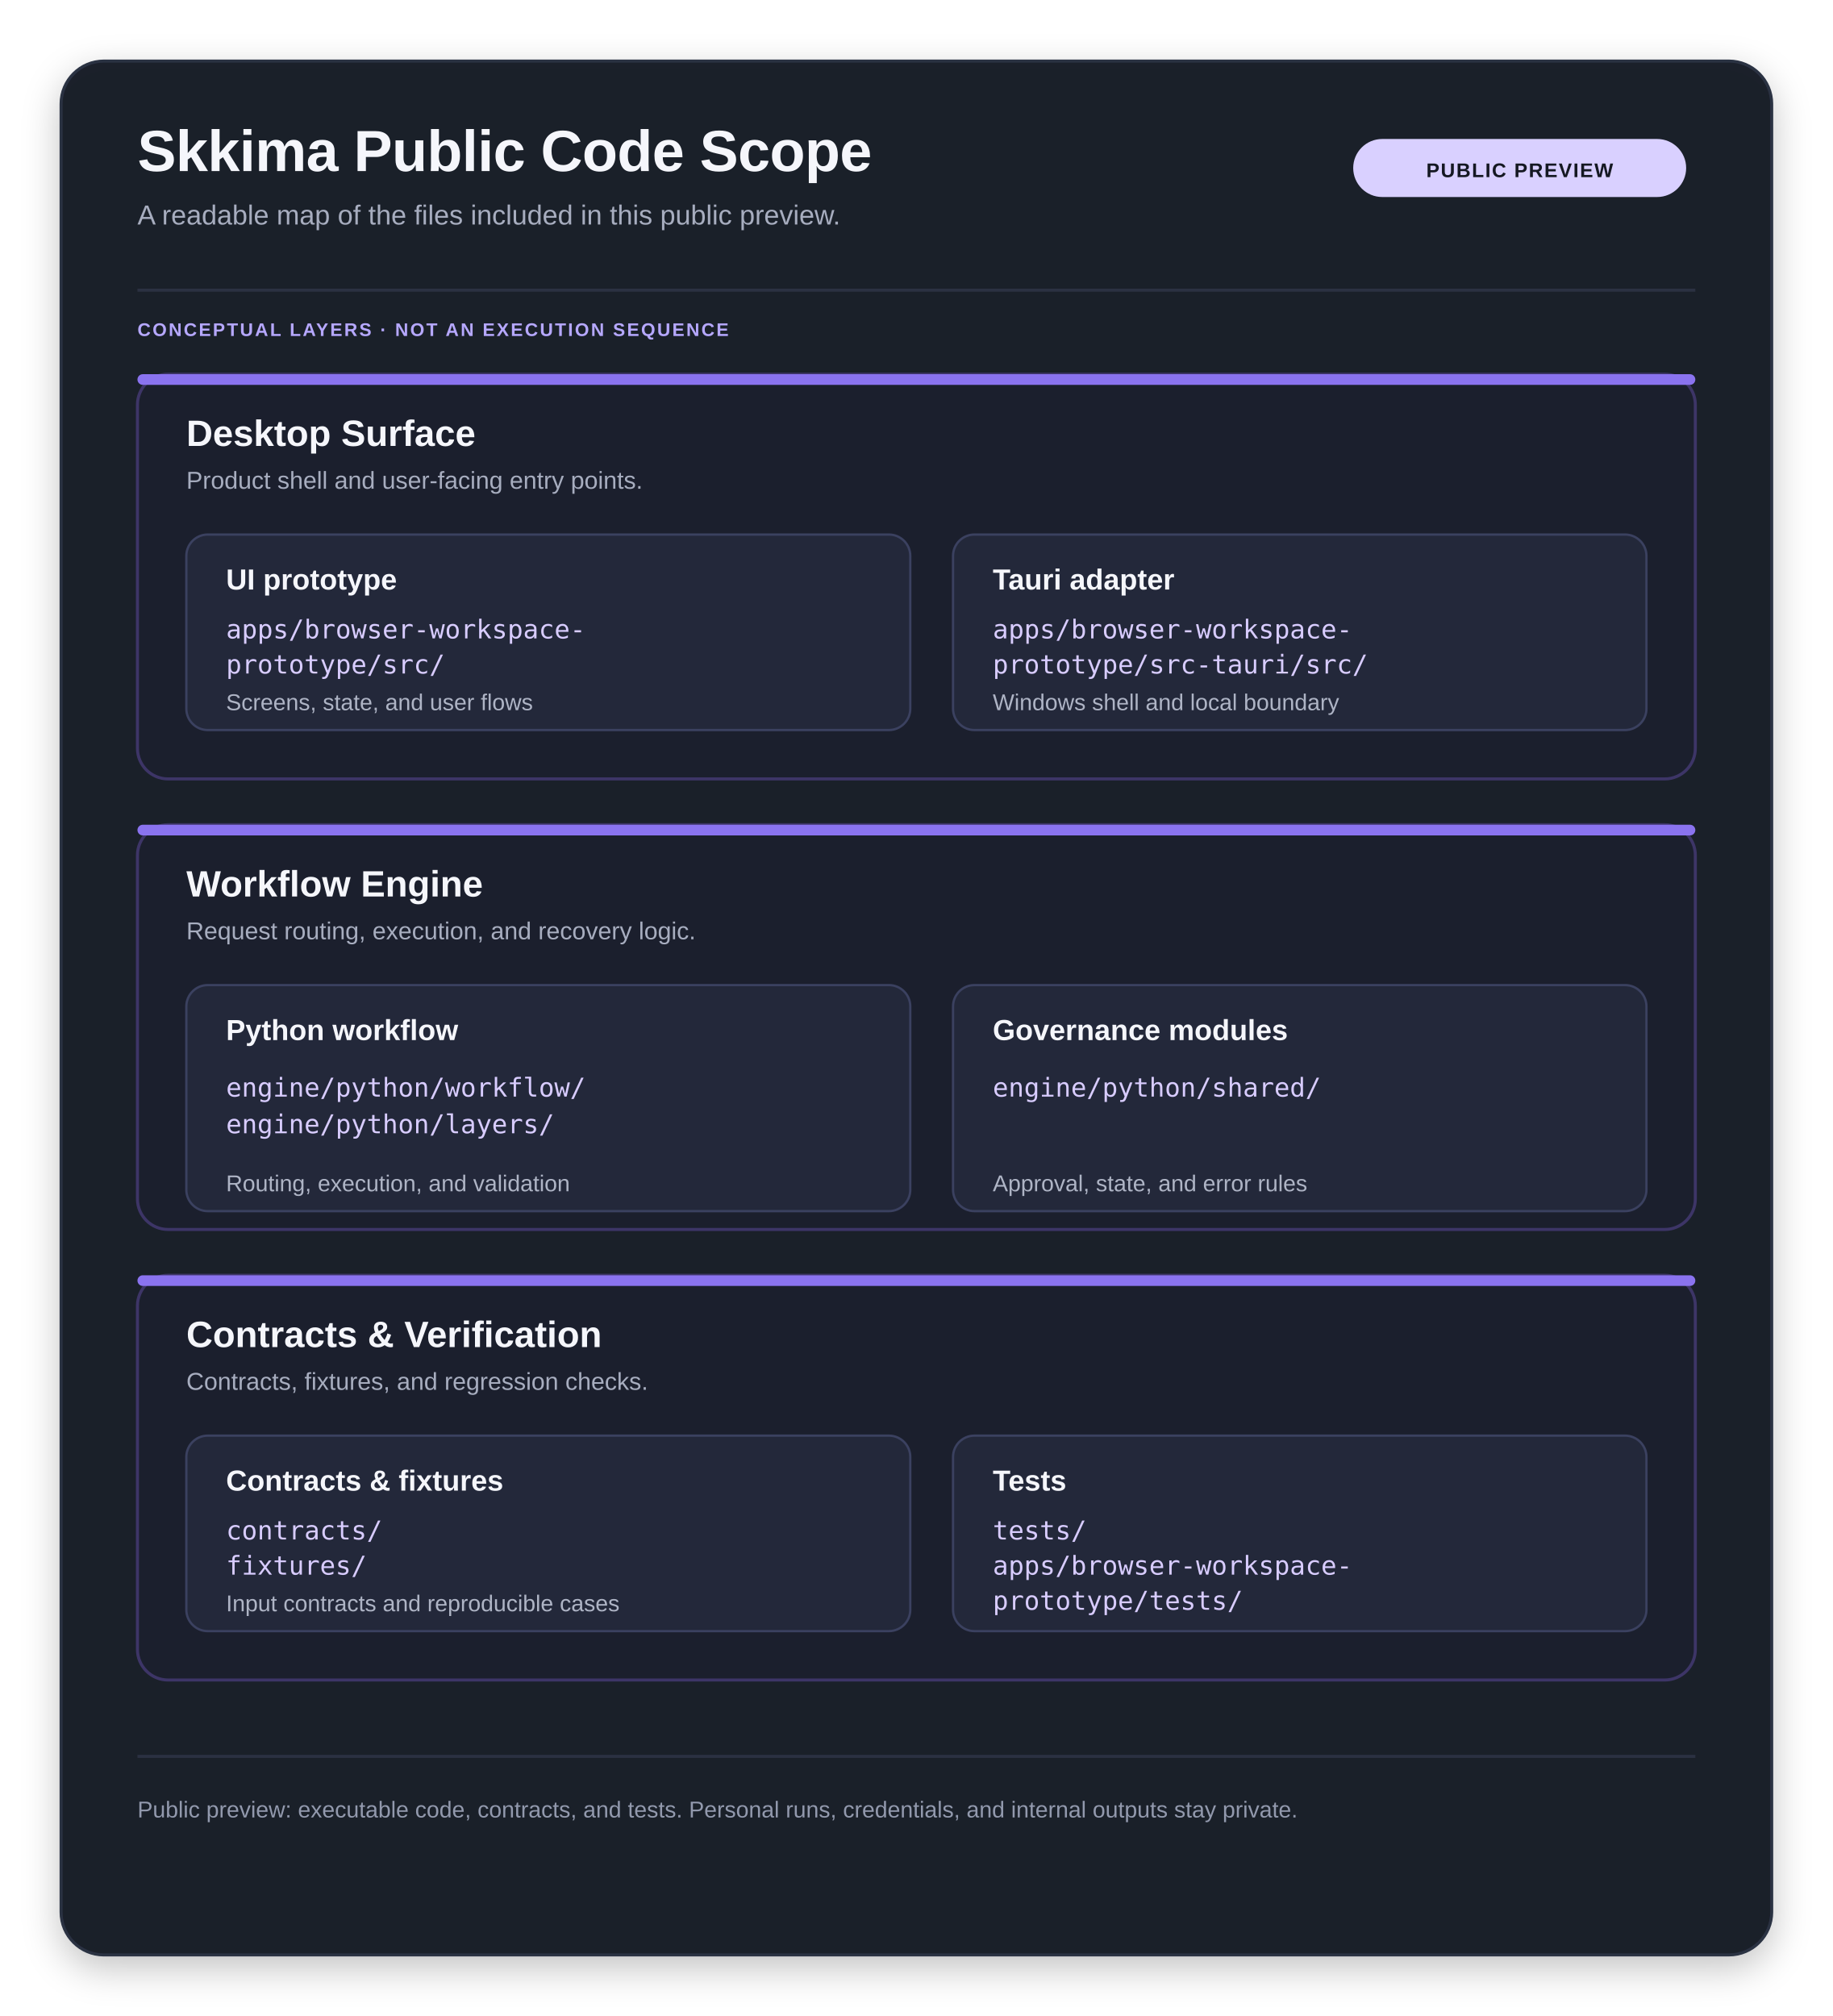
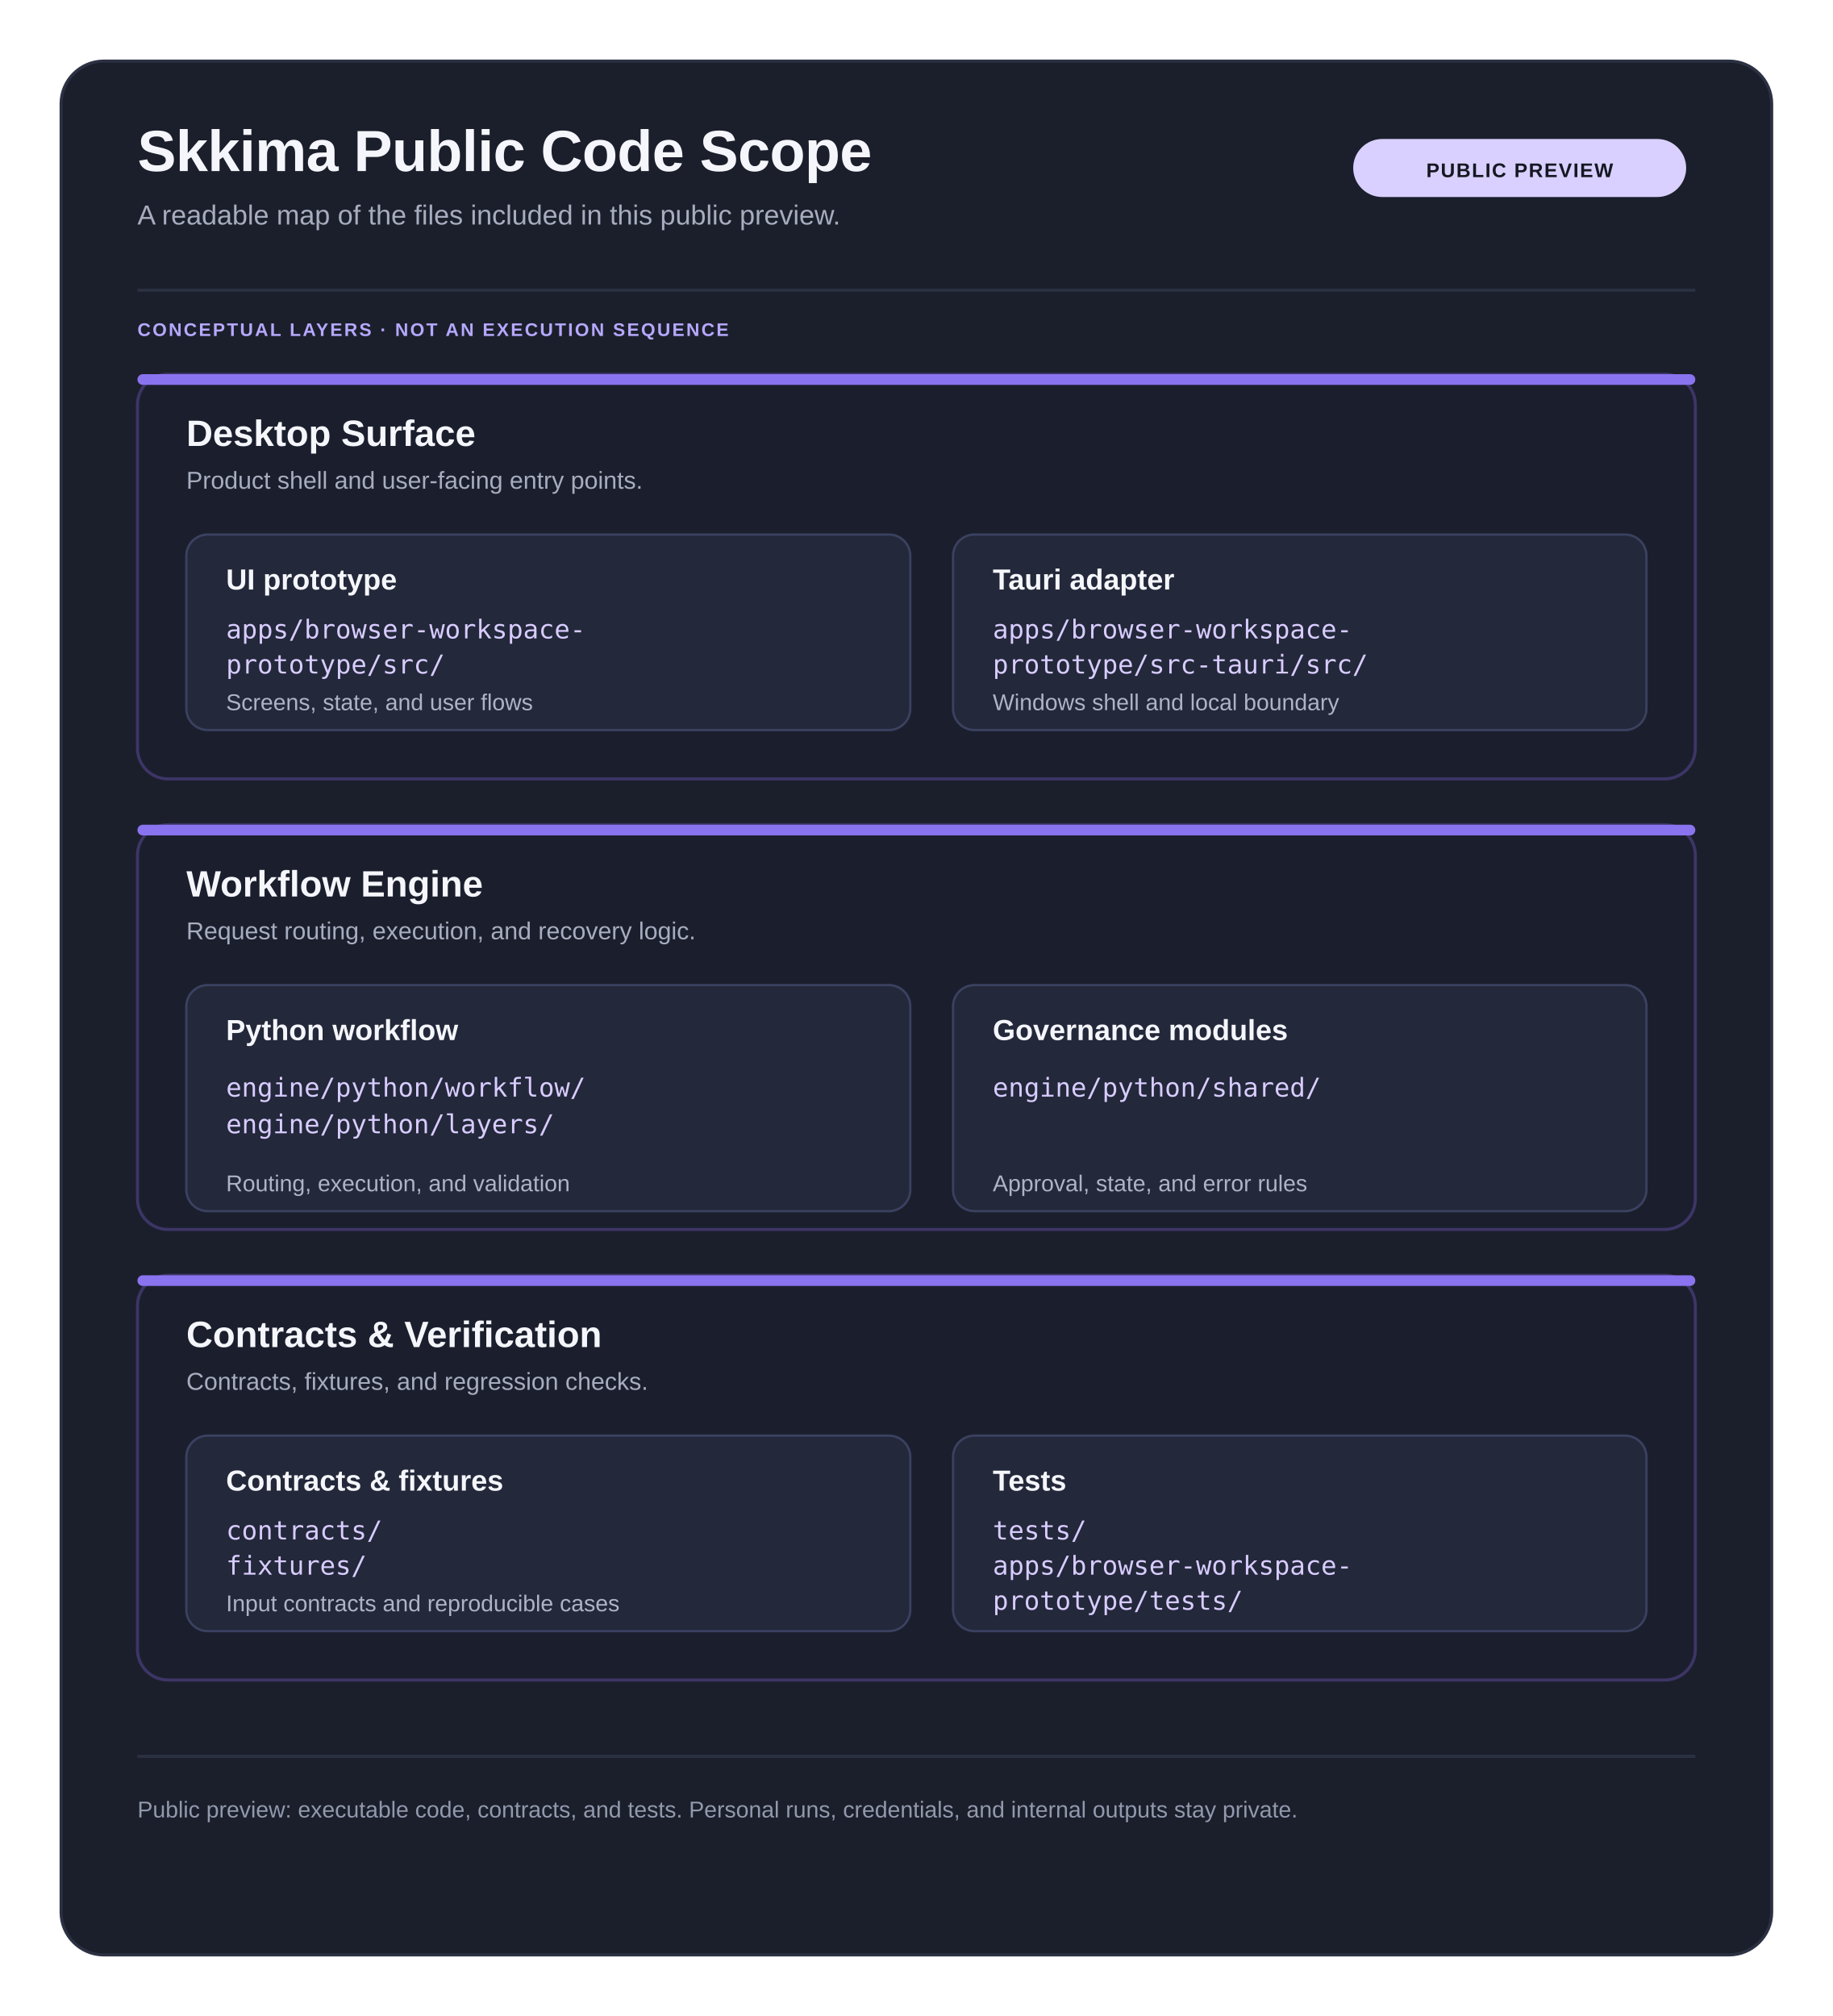
<svg xmlns="http://www.w3.org/2000/svg" width="1200" height="1320" viewBox="0 0 1200 1320" role="img" aria-labelledby="title desc">
  <defs>
-     <filter id="shadow" x="-20%" y="-20%" width="140%" height="140%">
-       <feDropShadow dx="0" dy="8" stdDeviation="12" flood-color="#000000" flood-opacity="0.24" />
-     </filter>
    <style>
      .title { font: 600 38px 'Segoe UI', Arial, sans-serif; fill: #f5f6fb; letter-spacing: -0.3px; }
      .subtitle { font: 400 18px 'Segoe UI', Arial, sans-serif; fill: #a7adbf; }
      .badge { font: 600 13px 'Segoe UI', Arial, sans-serif; fill: #151822; letter-spacing: 0.8px; }
      .layer-title { font: 600 24px 'Segoe UI', Arial, sans-serif; fill: #f5f6fb; }
      .layer-note { font: 400 16px 'Segoe UI', Arial, sans-serif; fill: #a7adbf; }
      .card-title { font: 600 19px 'Segoe UI', Arial, sans-serif; fill: #f5f6fb; }
      .path { font: 500 17px 'Cascadia Mono', 'Consolas', monospace; fill: #d8ccff; text-decoration: none; }
      .note { font: 400 15px 'Segoe UI', Arial, sans-serif; fill: #aeb4c5; }
      .footer { font: 400 15px 'Segoe UI', Arial, sans-serif; fill: #9299ad; }
      .micro { font: 600 12px 'Segoe UI', Arial, sans-serif; fill: #b6a8ff; letter-spacing: 1.2px; }
    </style>
  </defs>
  <rect width="1200" height="1320" fill="none" />
-   <rect x="40" y="40" width="1120" height="1240" rx="28" fill="#171b27" fill-opacity="0.98" stroke="#2b3142" stroke-width="2" filter="url(#shadow)" />
+   <rect x="40" y="40" width="1120" height="1240" rx="28" fill="#171b27" fill-opacity="0.98" stroke="#2b3142" stroke-width="2" />
  <text x="90" y="112" class="title">Skkima Public Code Scope</text>
  <text x="90" y="147" class="subtitle">A readable map of the files included in this public preview.</text>
  <rect x="886" y="91" width="218" height="38" rx="19" fill="#d9d0ff" />
  <text x="995" y="116" class="badge" text-anchor="middle">PUBLIC PREVIEW</text>
  <line x1="90" y1="190" x2="1110" y2="190" stroke="#2b3142" stroke-width="2" />
  <text x="90" y="220" class="micro">CONCEPTUAL LAYERS · NOT AN EXECUTION SEQUENCE</text>
  <rect x="90" y="245" width="1020" height="265" rx="20" fill="#1b1f2d" stroke="#3d3567" stroke-width="2" />
  <rect x="90" y="245" width="1020" height="7" rx="3.5" fill="#8a73ef" />
  <text x="122" y="292" class="layer-title">Desktop Surface</text>
  <text x="122" y="320" class="layer-note">Product shell and user-facing entry points.</text>
  <rect x="122" y="350" width="474" height="128" rx="14" fill="#23283a" stroke="#3b4160" stroke-width="1.5" />
  <text x="148" y="386" class="card-title">UI prototype</text>
  <a href="https://github.com/LEESEOBAEK/Skkima/tree/portfolio/source-preview/apps/browser-workspace-prototype/src/" target="_blank">
    <text x="148" y="418" class="path">apps/browser-workspace-</text>
    <text x="148" y="441" class="path">prototype/src/</text>
  </a>
  <text x="148" y="465" class="note">Screens, state, and user flows</text>
  <rect x="624" y="350" width="454" height="128" rx="14" fill="#23283a" stroke="#3b4160" stroke-width="1.5" />
  <text x="650" y="386" class="card-title">Tauri adapter</text>
  <a href="https://github.com/LEESEOBAEK/Skkima/tree/portfolio/source-preview/apps/browser-workspace-prototype/src-tauri/src/" target="_blank">
    <text x="650" y="418" class="path">apps/browser-workspace-</text>
    <text x="650" y="441" class="path">prototype/src-tauri/src/</text>
  </a>
  <text x="650" y="465" class="note">Windows shell and local boundary</text>
  <rect x="90" y="540" width="1020" height="265" rx="20" fill="#1b1f2d" stroke="#3d3567" stroke-width="2" />
  <rect x="90" y="540" width="1020" height="7" rx="3.5" fill="#8a73ef" />
  <text x="122" y="587" class="layer-title">Workflow Engine</text>
  <text x="122" y="615" class="layer-note">Request routing, execution, and recovery logic.</text>
  <rect x="122" y="645" width="474" height="148" rx="14" fill="#23283a" stroke="#3b4160" stroke-width="1.5" />
  <text x="148" y="681" class="card-title">Python workflow</text>
  <a href="https://github.com/LEESEOBAEK/Skkima/tree/portfolio/source-preview/engine/python/workflow/" target="_blank">
    <text x="148" y="718" class="path">engine/python/workflow/</text>
  </a>
  <a href="https://github.com/LEESEOBAEK/Skkima/tree/portfolio/source-preview/engine/python/layers/" target="_blank">
    <text x="148" y="742" class="path">engine/python/layers/</text>
  </a>
  <text x="148" y="780" class="note">Routing, execution, and validation</text>
  <rect x="624" y="645" width="454" height="148" rx="14" fill="#23283a" stroke="#3b4160" stroke-width="1.5" />
  <text x="650" y="681" class="card-title">Governance modules</text>
  <a href="https://github.com/LEESEOBAEK/Skkima/tree/portfolio/source-preview/engine/python/shared/" target="_blank">
    <text x="650" y="718" class="path">engine/python/shared/</text>
  </a>
  <text x="650" y="780" class="note">Approval, state, and error rules</text>
  <rect x="90" y="835" width="1020" height="265" rx="20" fill="#1b1f2d" stroke="#3d3567" stroke-width="2" />
  <rect x="90" y="835" width="1020" height="7" rx="3.5" fill="#8a73ef" />
  <text x="122" y="882" class="layer-title">Contracts &amp; Verification</text>
  <text x="122" y="910" class="layer-note">Contracts, fixtures, and regression checks.</text>
  <rect x="122" y="940" width="474" height="128" rx="14" fill="#23283a" stroke="#3b4160" stroke-width="1.5" />
  <text x="148" y="976" class="card-title">Contracts &amp; fixtures</text>
  <a href="https://github.com/LEESEOBAEK/Skkima/tree/portfolio/source-preview/contracts/" target="_blank">
    <text x="148" y="1008" class="path">contracts/</text>
  </a>
  <a href="https://github.com/LEESEOBAEK/Skkima/tree/portfolio/source-preview/fixtures/" target="_blank">
    <text x="148" y="1031" class="path">fixtures/</text>
  </a>
  <text x="148" y="1055" class="note">Input contracts and reproducible cases</text>
  <rect x="624" y="940" width="454" height="128" rx="14" fill="#23283a" stroke="#3b4160" stroke-width="1.5" />
  <text x="650" y="976" class="card-title">Tests</text>
  <a href="https://github.com/LEESEOBAEK/Skkima/tree/portfolio/source-preview/tests/" target="_blank">
    <text x="650" y="1008" class="path">tests/</text>
  </a>
  <a href="https://github.com/LEESEOBAEK/Skkima/tree/portfolio/source-preview/apps/browser-workspace-prototype/tests/" target="_blank">
    <text x="650" y="1031" class="path">apps/browser-workspace-</text>
    <text x="650" y="1054" class="path">prototype/tests/</text>
  </a>
  <line x1="90" y1="1150" x2="1110" y2="1150" stroke="#2b3142" stroke-width="2" />
  <text x="90" y="1190" class="footer">Public preview: executable code, contracts, and tests. Personal runs, credentials, and internal outputs stay private.</text>
</svg>
